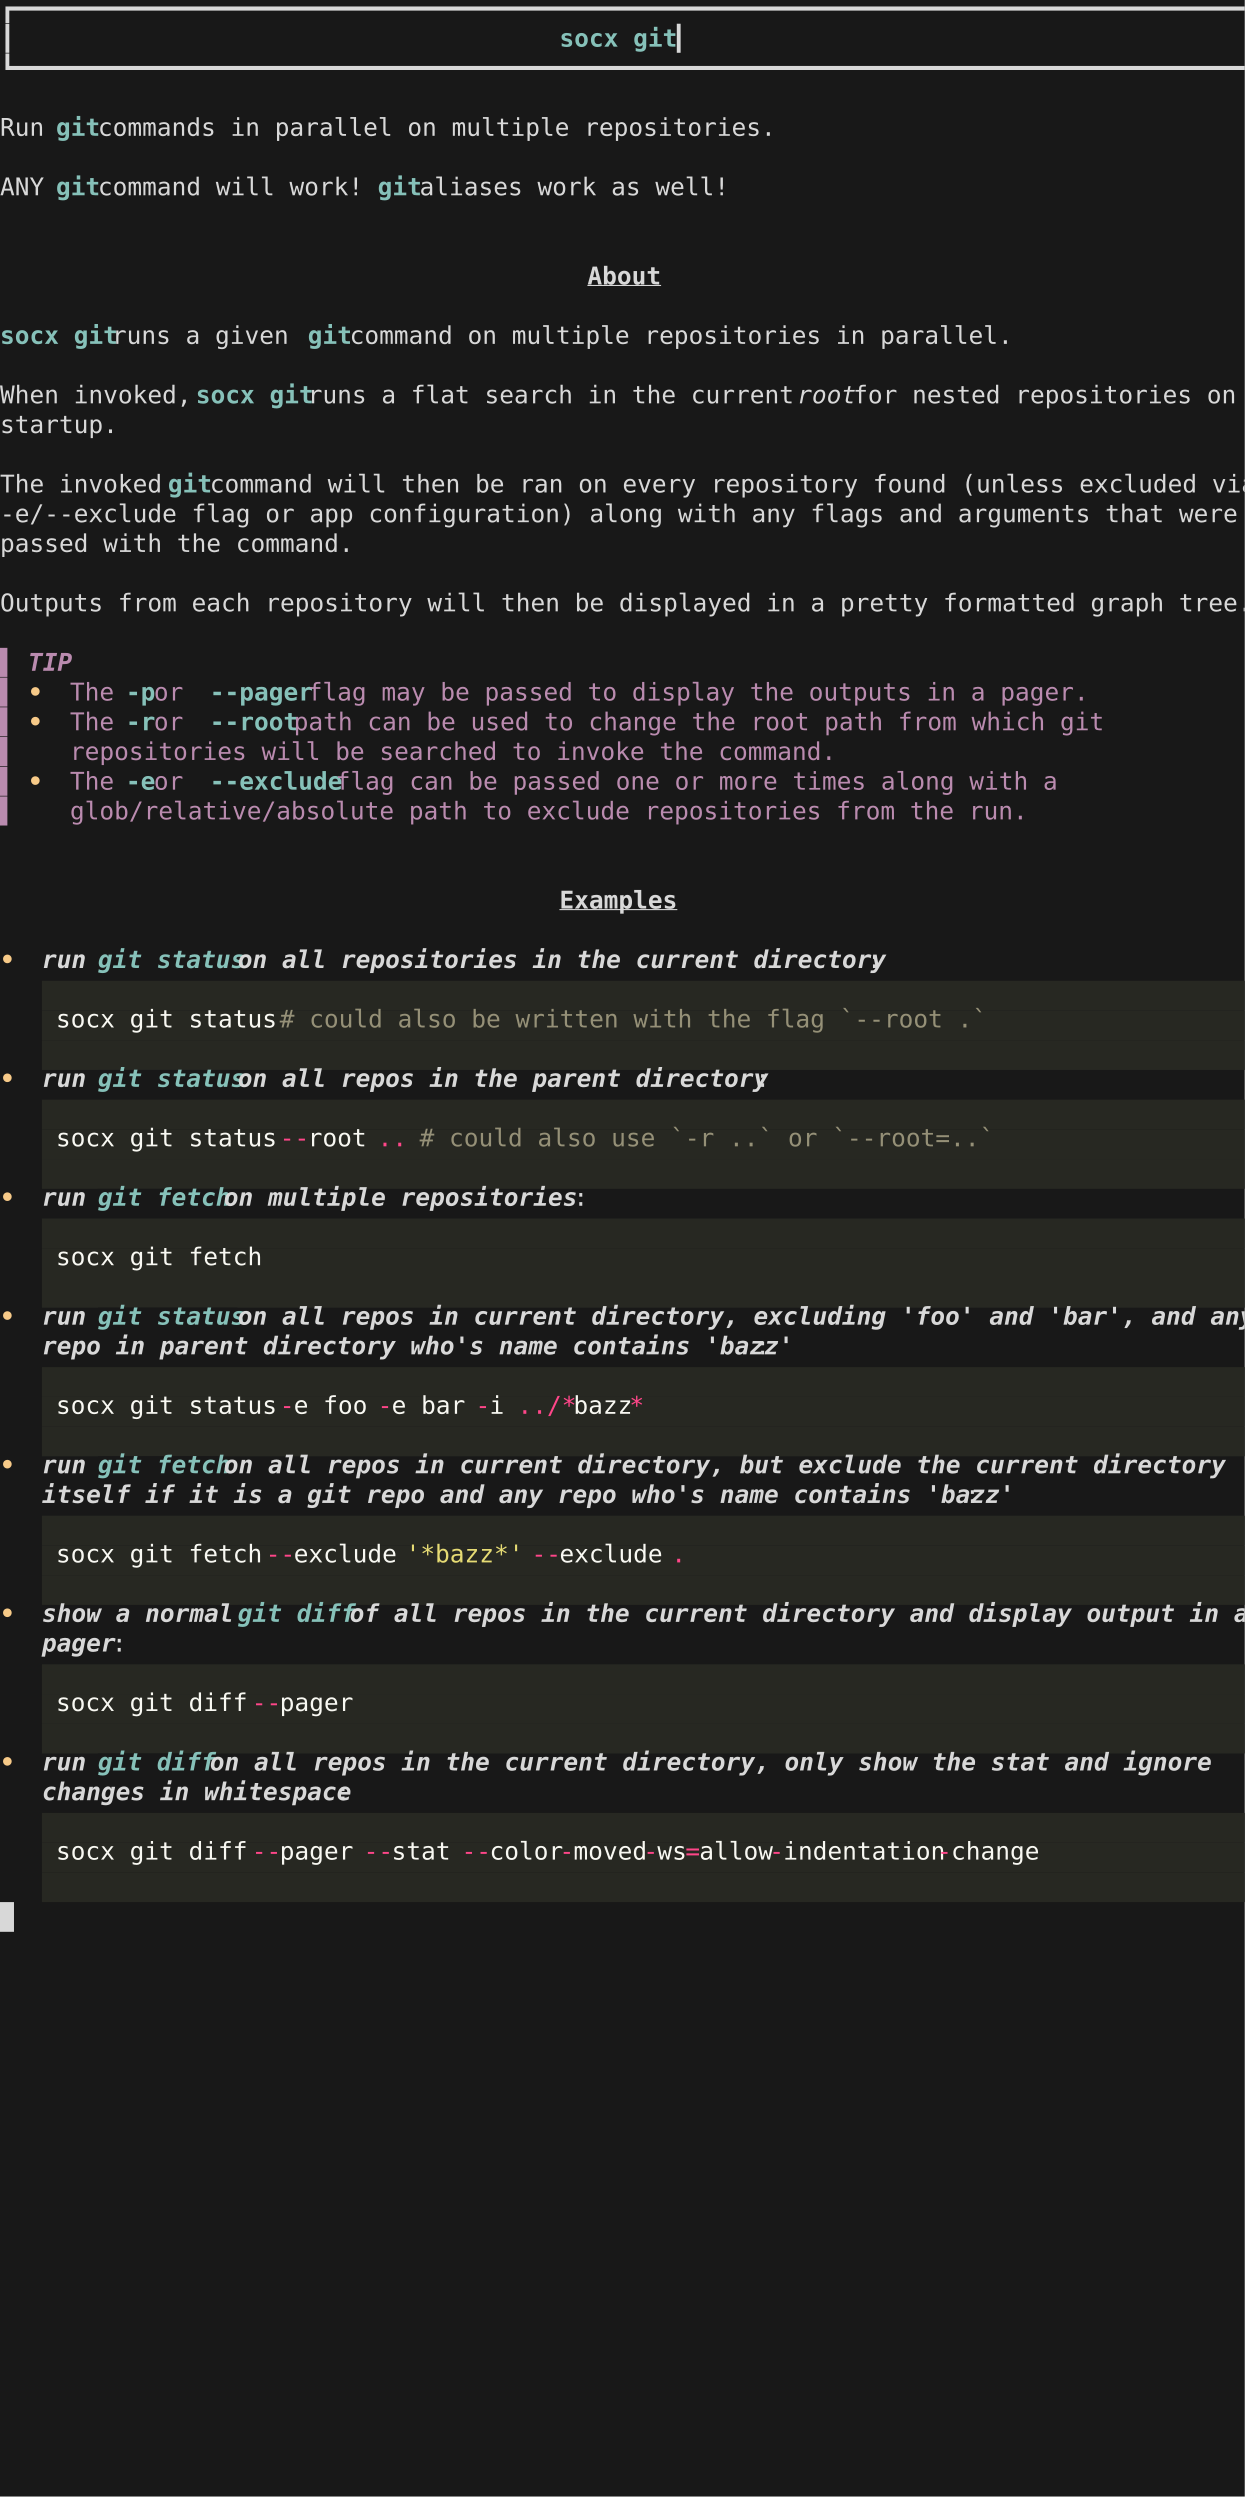
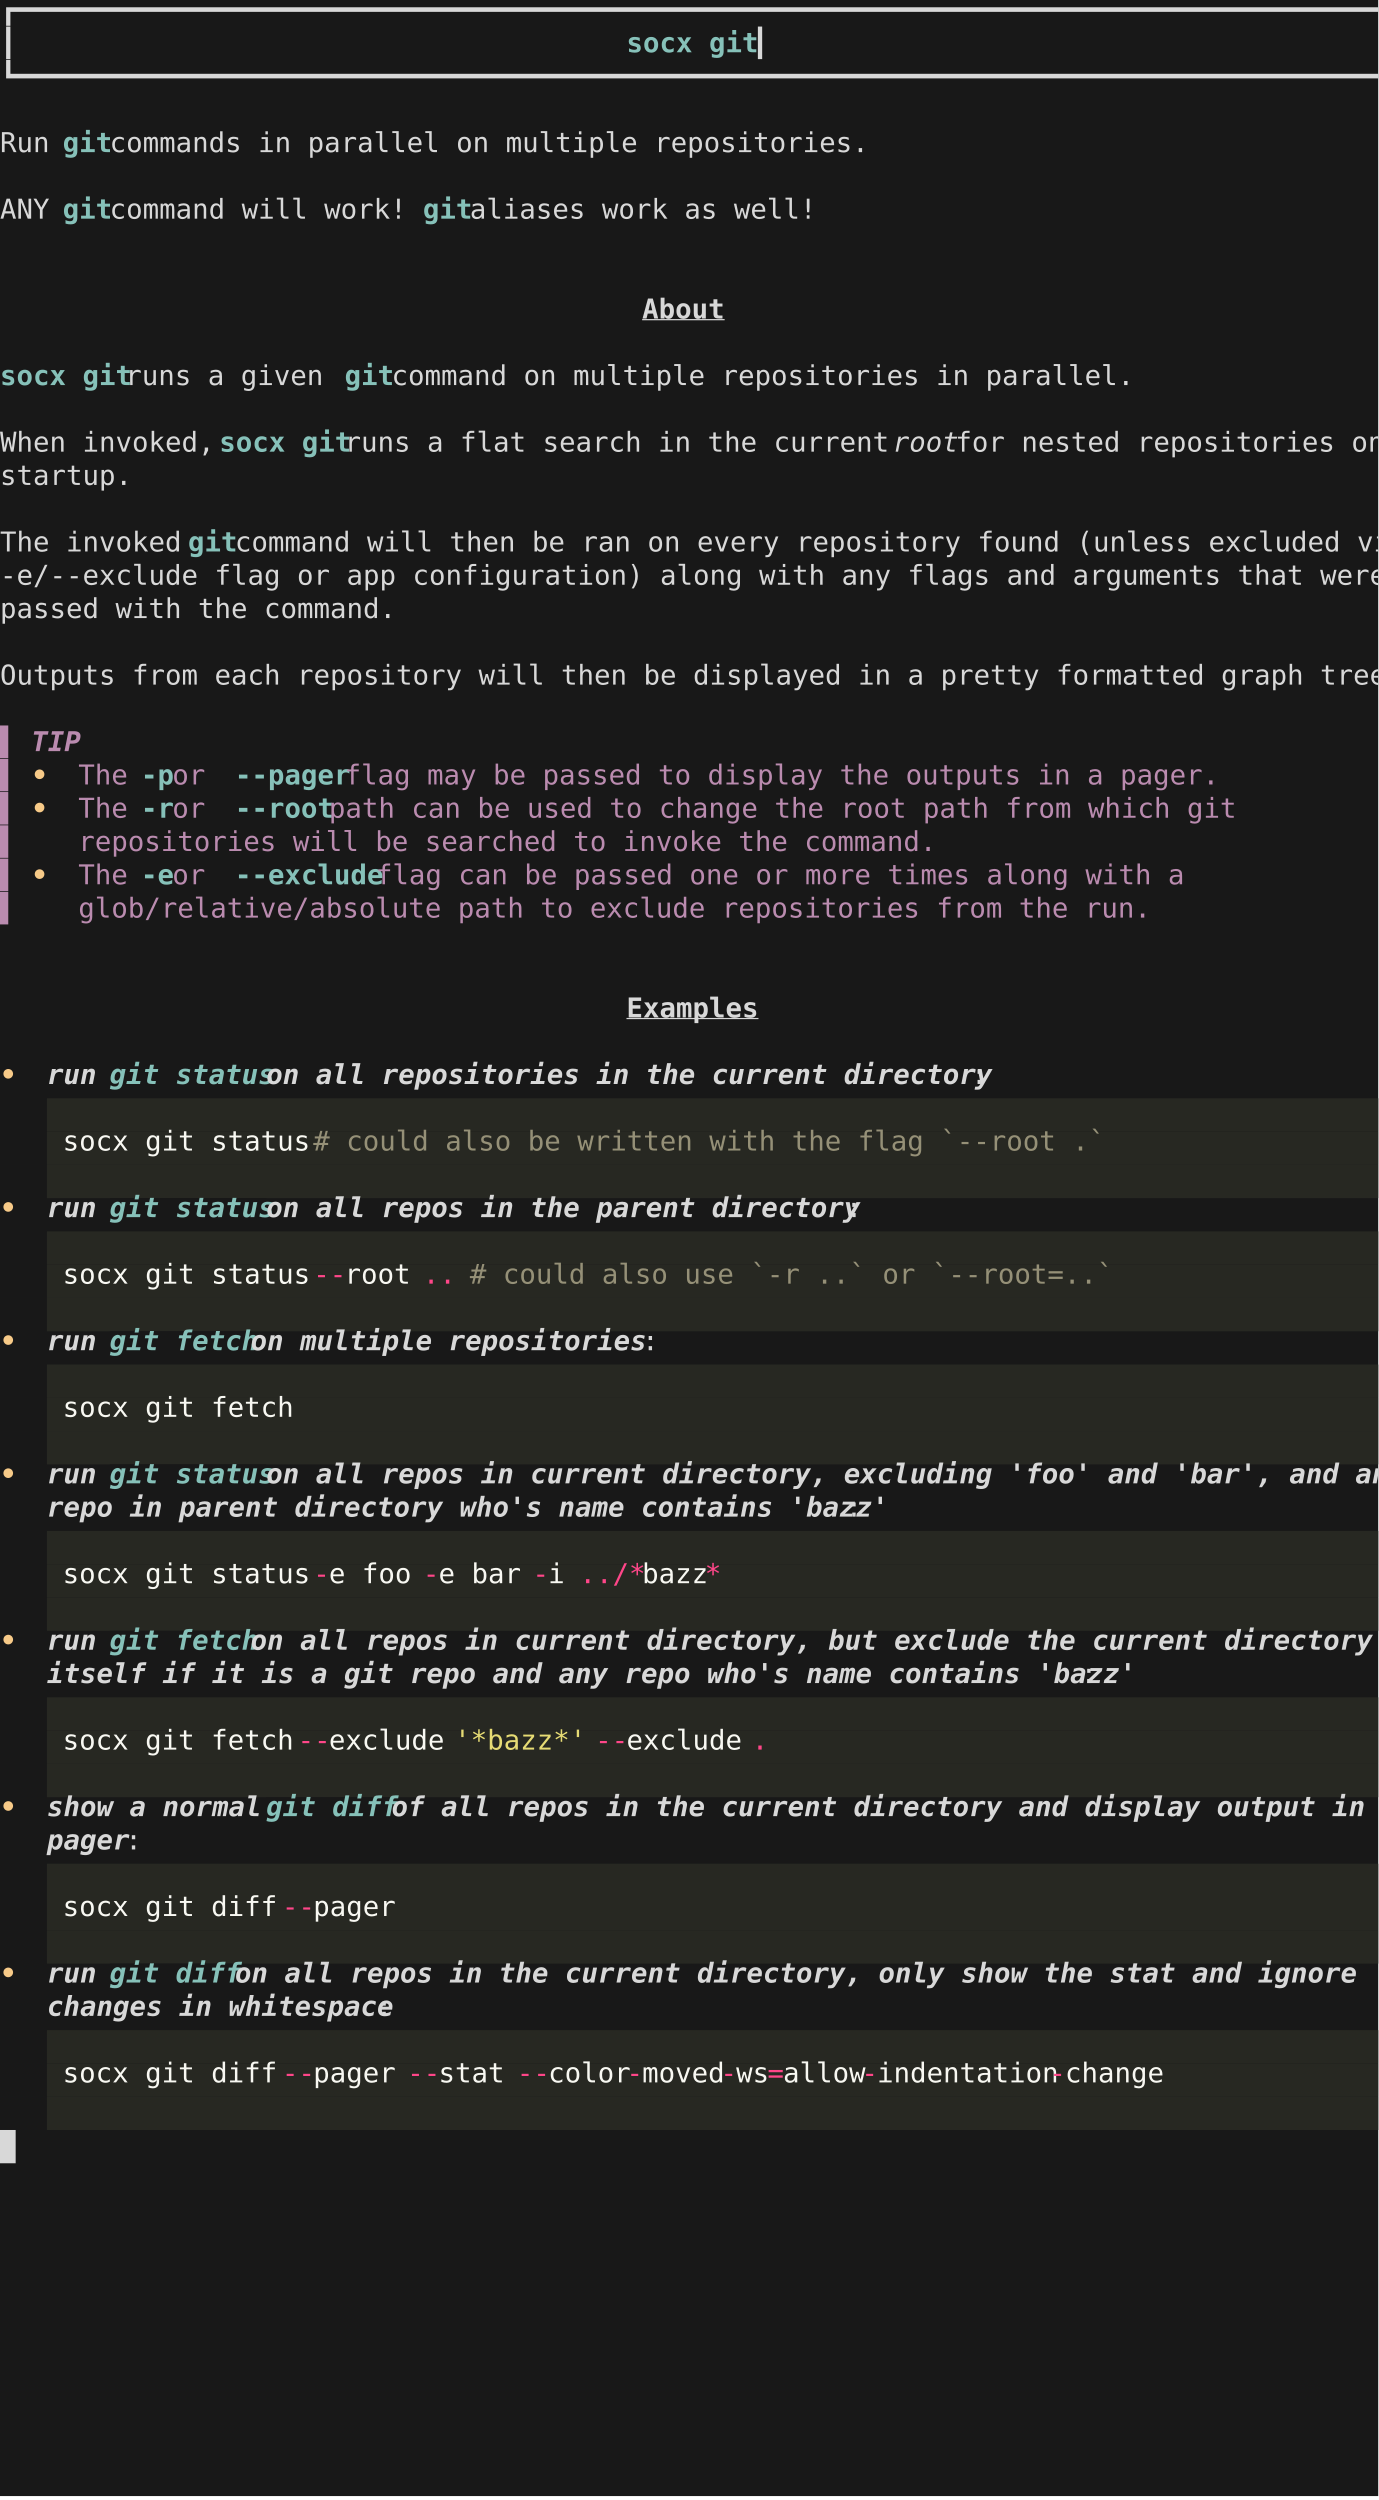
- <svg xmlns="http://www.w3.org/2000/svg" xmlns:ns1="https://github.com/nbedos/termtosvg" xmlns:xlink="http://www.w3.org/1999/xlink" id="terminal" baseProfile="full" viewBox="0 0 712 1430" width="712" version="1.1">
+ <svg xmlns="http://www.w3.org/2000/svg" xmlns:ns1="https://github.com/nbedos/termtosvg" xmlns:xlink="http://www.w3.org/1999/xlink" id="terminal" baseProfile="full" viewBox="0 0 704 1277" width="704" version="1.1">
  <defs>
    <ns1:template_settings>
-       <ns1:screen_geometry columns="89" rows="84" />
+       <ns1:screen_geometry columns="88" rows="75" />
      <ns1:animation type="css" />
    </ns1:template_settings>
    <style type="text/css" id="generated-style">#screen {
                font-family: 'DejaVu Sans Mono', monospace;
                font-style: normal;
                font-size: 14px;
            }

        text {
            dominant-baseline: text-before-edge;
            white-space: pre;
        }

            :root {
                --animation-duration: 1000ms;
            }

            @keyframes roll {
                0.000%{transform:translateY(0px)}
100.000%{transform:translateY(0px)}
            }

            #screen_view {
                animation-duration: 1000ms;
                animation-iteration-count:infinite;
                animation-name:roll;
                animation-timing-function: steps(1,end);
                animation-fill-mode: forwards;
            }
        </style>
    <style type="text/css" id="user-style">
            /* The colors defined below are the default 16 colors used for rendering text of the terminal. Adjust
               them as needed.
               base16-default-dark color theme (source: http://chriskempson.com/projects/base16/) */
            .foreground {fill: #d8d8d8;}
            .background {fill: #181818;}
            .color0 {fill: #181818;}
            .color1 {fill: #ab4642;}
            .color2 {fill: #a1b56c;}
            .color3 {fill: #f7ca88;}
            .color4 {fill: #7cafc2;}
            .color5 {fill: #ba8baf;}
            .color6 {fill: #86c1b9;}
            .color7 {fill: #d8d8d8;}
            .color8 {fill: #585858;}
            .color9 {fill: #ab4642;}
            .color10 {fill: #a1b56C;}
            .color11 {fill: #f7ca88;}
            .color12 {fill: #7cafc2;}
            .color13 {fill: #ba8baf;}
            .color14 {fill: #86c1b9;}
            .color15 {fill: #f8f8f8;}
        </style>
  </defs>
-   <svg id="screen" width="712" height="1428" viewBox="0 0 712 1428" preserveAspectRatio="xMidYMin slice">
+   <svg id="screen" width="704" height="1275" viewBox="0 0 704 1275" preserveAspectRatio="xMidYMin slice">
    <rect class="background" height="100%" width="100%" x="0" y="0" />
    <defs>
      <g id="g1">
-         <text x="0" textLength="712" class="foreground">┏━━━━━━━━━━━━━━━━━━━━━━━━━━━━━━━━━━━━━━━━━━━━━━━━━━━━━━━━━━━━━━━━━━━━━━━━━━━━━━━━━━━━━━━┓</text>
+         <text x="0" textLength="704" class="foreground">┏━━━━━━━━━━━━━━━━━━━━━━━━━━━━━━━━━━━━━━━━━━━━━━━━━━━━━━━━━━━━━━━━━━━━━━━━━━━━━━━━━━━━━━┓</text>
      </g>
      <g id="g2">
        <text x="0" textLength="320" class="foreground">┃                                       </text>
        <text x="320" textLength="64" font-weight="bold" class="color14">socx git</text>
-         <text x="384" textLength="328" class="foreground">                                        ┃</text>
+         <text x="384" textLength="320" class="foreground">                                       ┃</text>
      </g>
      <g id="g3">
-         <text x="0" textLength="712" class="foreground">┗━━━━━━━━━━━━━━━━━━━━━━━━━━━━━━━━━━━━━━━━━━━━━━━━━━━━━━━━━━━━━━━━━━━━━━━━━━━━━━━━━━━━━━━┛</text>
+         <text x="0" textLength="704" class="foreground">┗━━━━━━━━━━━━━━━━━━━━━━━━━━━━━━━━━━━━━━━━━━━━━━━━━━━━━━━━━━━━━━━━━━━━━━━━━━━━━━━━━━━━━━┛</text>
      </g>
      <g id="g4">
        <text x="0" textLength="32" class="foreground">Run </text>
        <text x="32" textLength="24" font-weight="bold" class="color14">git</text>
-         <text x="56" textLength="656" class="foreground"> commands in parallel on multiple repositories.                                   </text>
+         <text x="56" textLength="648" class="foreground"> commands in parallel on multiple repositories.                                  </text>
      </g>
      <g id="g5">
        <text x="0" textLength="32" class="foreground">ANY </text>
        <text x="32" textLength="24" font-weight="bold" class="color14">git</text>
        <text x="56" textLength="160" class="foreground"> command will work! </text>
        <text x="216" textLength="24" font-weight="bold" class="color14">git</text>
-         <text x="240" textLength="472" class="foreground"> aliases work as well!                                     </text>
+         <text x="240" textLength="464" class="foreground"> aliases work as well!                                    </text>
      </g>
      <g id="g6">
-         <text x="0" textLength="336" class="foreground">                                          </text>
-         <text x="336" textLength="40" font-weight="bold" text-decoration="underline" class="foreground">About</text>
-         <text x="376" textLength="336" class="foreground">                                          </text>
+         <text x="0" textLength="328" class="foreground">                                         </text>
+         <text x="328" textLength="40" font-weight="bold" text-decoration="underline" class="foreground">About</text>
+         <text x="368" textLength="336" class="foreground">                                          </text>
      </g>
      <g id="g7">
        <text x="0" textLength="64" font-weight="bold" class="color14">socx git</text>
        <text x="64" textLength="112" class="foreground"> runs a given </text>
        <text x="176" textLength="24" font-weight="bold" class="color14">git</text>
-         <text x="200" textLength="512" class="foreground"> command on multiple repositories in parallel.                  </text>
+         <text x="200" textLength="504" class="foreground"> command on multiple repositories in parallel.                 </text>
      </g>
      <g id="g8">
        <text x="0" textLength="112" class="foreground">When invoked, </text>
        <text x="112" textLength="64" font-weight="bold" class="color14">socx git</text>
        <text x="176" textLength="280" class="foreground"> runs a flat search in the current </text>
        <text x="456" textLength="32" font-style="italic" class="foreground">root</text>
-         <text x="488" textLength="224" class="foreground"> for nested repositories on </text>
+         <text x="488" textLength="216" class="foreground"> for nested repositories on</text>
      </g>
      <g id="g9">
-         <text x="0" textLength="712" class="foreground">startup.                                                                                 </text>
+         <text x="0" textLength="704" class="foreground">startup.                                                                                </text>
      </g>
      <g id="g10">
        <text x="0" textLength="96" class="foreground">The invoked </text>
        <text x="96" textLength="24" font-weight="bold" class="color14">git</text>
-         <text x="120" textLength="592" class="foreground"> command will then be ran on every repository found (unless excluded via  </text>
+         <text x="120" textLength="584" class="foreground"> command will then be ran on every repository found (unless excluded via </text>
      </g>
      <g id="g11">
-         <text x="0" textLength="712" class="foreground">-e/--exclude flag or app configuration) along with any flags and arguments that were     </text>
+         <text x="0" textLength="704" class="foreground">-e/--exclude flag or app configuration) along with any flags and arguments that were    </text>
      </g>
      <g id="g12">
-         <text x="0" textLength="712" class="foreground">passed with the command.                                                                 </text>
+         <text x="0" textLength="704" class="foreground">passed with the command.                                                                </text>
      </g>
      <g id="g13">
-         <text x="0" textLength="712" class="foreground">Outputs from each repository will then be displayed in a pretty formatted graph tree.    </text>
+         <text x="0" textLength="704" class="foreground">Outputs from each repository will then be displayed in a pretty formatted graph tree.   </text>
      </g>
      <g id="g14">
        <text x="0" textLength="16" class="color5">▌ </text>
        <text x="16" textLength="24" font-weight="bold" font-style="italic" class="color13">TIP</text>
-         <text x="40" textLength="656" class="color5">                                                                                  </text>
+         <text x="40" textLength="648" class="color5">                                                                                 </text>
      </g>
      <g id="g15">
        <text x="0" textLength="16" class="color5">▌ </text>
        <text x="16" textLength="24" font-weight="bold" class="color11"> • </text>
        <text x="40" textLength="32" class="color5">The </text>
        <text x="72" textLength="16" font-weight="bold" class="color14">-p</text>
        <text x="88" textLength="32" class="color5"> or </text>
        <text x="120" textLength="56" font-weight="bold" class="color14">--pager</text>
-         <text x="176" textLength="520" class="color5"> flag may be passed to display the outputs in a pager.           </text>
+         <text x="176" textLength="512" class="color5"> flag may be passed to display the outputs in a pager.          </text>
      </g>
      <g id="g16">
        <text x="0" textLength="16" class="color5">▌ </text>
        <text x="16" textLength="24" font-weight="bold" class="color11"> • </text>
        <text x="40" textLength="32" class="color5">The </text>
        <text x="72" textLength="16" font-weight="bold" class="color14">-r</text>
        <text x="88" textLength="32" class="color5"> or </text>
        <text x="120" textLength="48" font-weight="bold" class="color14">--root</text>
-         <text x="168" textLength="528" class="color5"> path can be used to change the root path from which git          </text>
+         <text x="168" textLength="520" class="color5"> path can be used to change the root path from which git         </text>
      </g>
      <g id="g17">
        <text x="0" textLength="16" class="color5">▌ </text>
        <text x="16" textLength="24" font-weight="bold" class="color11">   </text>
-         <text x="40" textLength="656" class="color5">repositories will be searched to invoke the command.                              </text>
+         <text x="40" textLength="648" class="color5">repositories will be searched to invoke the command.                             </text>
      </g>
      <g id="g18">
        <text x="0" textLength="16" class="color5">▌ </text>
        <text x="16" textLength="24" font-weight="bold" class="color11"> • </text>
        <text x="40" textLength="32" class="color5">The </text>
        <text x="72" textLength="16" font-weight="bold" class="color14">-e</text>
        <text x="88" textLength="32" class="color5"> or </text>
        <text x="120" textLength="72" font-weight="bold" class="color14">--exclude</text>
-         <text x="192" textLength="504" class="color5"> flag can be passed one or more times along with a             </text>
+         <text x="192" textLength="496" class="color5"> flag can be passed one or more times along with a            </text>
      </g>
      <g id="g19">
        <text x="0" textLength="16" class="color5">▌ </text>
        <text x="16" textLength="24" font-weight="bold" class="color11">   </text>
-         <text x="40" textLength="656" class="color5">glob/relative/absolute path to exclude repositories from the run.                 </text>
+         <text x="40" textLength="648" class="color5">glob/relative/absolute path to exclude repositories from the run.                </text>
      </g>
      <g id="g20">
        <text x="0" textLength="320" class="foreground">                                        </text>
        <text x="320" textLength="64" font-weight="bold" text-decoration="underline" class="foreground">Examples</text>
-         <text x="384" textLength="328" class="foreground">                                         </text>
+         <text x="384" textLength="320" class="foreground">                                        </text>
      </g>
      <g id="g21">
        <text x="0" textLength="24" font-weight="bold" class="color11"> • </text>
        <text x="24" textLength="32" font-weight="bold" font-style="italic" class="foreground">run </text>
        <text x="56" textLength="80" font-weight="bold" font-style="italic" class="color14">git status</text>
        <text x="136" textLength="360" font-weight="bold" font-style="italic" class="foreground"> on all repositories in the current directory</text>
-         <text x="496" textLength="216" class="foreground">:                          </text>
+         <text x="496" textLength="208" class="foreground">:                         </text>
      </g>
      <g id="g22">
        <text x="0" textLength="24" font-weight="bold" class="color11">   </text>
-         <text x="24" textLength="688" class="foreground">                                                                                      </text>
+         <text x="24" textLength="680" class="foreground">                                                                                     </text>
      </g>
      <g id="g23">
        <text x="0" textLength="24" font-weight="bold" class="color11">   </text>
        <text x="24" textLength="8" class="foreground"> </text>
        <text x="32" textLength="128" fill="#f8f8f2">socx git status </text>
        <text x="160" textLength="384" fill="#959077"># could also be written with the flag `--root .`</text>
-         <text x="544" textLength="168" class="foreground">                     </text>
+         <text x="544" textLength="160" class="foreground">                    </text>
      </g>
      <g id="g24">
        <text x="0" textLength="24" font-weight="bold" class="color11"> • </text>
        <text x="24" textLength="32" font-weight="bold" font-style="italic" class="foreground">run </text>
        <text x="56" textLength="80" font-weight="bold" font-style="italic" class="color14">git status</text>
        <text x="136" textLength="296" font-weight="bold" font-style="italic" class="foreground"> on all repos in the parent directory</text>
-         <text x="432" textLength="280" class="foreground">:                                  </text>
+         <text x="432" textLength="272" class="foreground">:                                 </text>
      </g>
      <g id="g25">
        <text x="0" textLength="24" font-weight="bold" class="color11">   </text>
        <text x="24" textLength="8" class="foreground"> </text>
        <text x="32" textLength="128" fill="#f8f8f2">socx git status </text>
        <text x="160" textLength="16" fill="#ff4689">--</text>
        <text x="176" textLength="40" fill="#f8f8f2">root </text>
        <text x="216" textLength="16" fill="#ff4689">..</text>
        <text x="232" textLength="8" fill="#f8f8f2"> </text>
        <text x="240" textLength="312" fill="#959077"># could also use `-r ..` or `--root=..`</text>
-         <text x="552" textLength="160" class="foreground">                    </text>
+         <text x="552" textLength="152" class="foreground">                   </text>
      </g>
      <g id="g26">
        <text x="0" textLength="24" font-weight="bold" class="color11"> • </text>
        <text x="24" textLength="32" font-weight="bold" font-style="italic" class="foreground">run </text>
        <text x="56" textLength="72" font-weight="bold" font-style="italic" class="color14">git fetch</text>
        <text x="128" textLength="200" font-weight="bold" font-style="italic" class="foreground"> on multiple repositories</text>
-         <text x="328" textLength="384" class="foreground">:                                               </text>
+         <text x="328" textLength="376" class="foreground">:                                              </text>
      </g>
      <g id="g27">
        <text x="0" textLength="24" font-weight="bold" class="color11">   </text>
        <text x="24" textLength="8" class="foreground"> </text>
        <text x="32" textLength="112" fill="#f8f8f2">socx git fetch</text>
-         <text x="144" textLength="568" class="foreground">                                                                       </text>
+         <text x="144" textLength="560" class="foreground">                                                                      </text>
      </g>
      <g id="g28">
        <text x="0" textLength="24" font-weight="bold" class="color11"> • </text>
        <text x="24" textLength="32" font-weight="bold" font-style="italic" class="foreground">run </text>
        <text x="56" textLength="80" font-weight="bold" font-style="italic" class="color14">git status</text>
        <text x="136" textLength="568" font-weight="bold" font-style="italic" class="foreground"> on all repos in current directory, excluding 'foo' and 'bar', and any </text>
-         <text x="704" textLength="8" class="foreground"> </text>
      </g>
      <g id="g29">
        <text x="0" textLength="24" font-weight="bold" class="color11">   </text>
        <text x="24" textLength="408" font-weight="bold" font-style="italic" class="foreground">repo in parent directory who's name contains 'bazz'</text>
-         <text x="432" textLength="280" class="foreground">:                                  </text>
+         <text x="432" textLength="272" class="foreground">:                                 </text>
      </g>
      <g id="g30">
        <text x="0" textLength="24" font-weight="bold" class="color11">   </text>
        <text x="24" textLength="8" class="foreground"> </text>
        <text x="32" textLength="128" fill="#f8f8f2">socx git status </text>
        <text x="160" textLength="8" fill="#ff4689">-</text>
        <text x="168" textLength="48" fill="#f8f8f2">e foo </text>
        <text x="216" textLength="8" fill="#ff4689">-</text>
        <text x="224" textLength="48" fill="#f8f8f2">e bar </text>
        <text x="272" textLength="8" fill="#ff4689">-</text>
        <text x="280" textLength="16" fill="#f8f8f2">i </text>
        <text x="296" textLength="32" fill="#ff4689">../*</text>
        <text x="328" textLength="32" fill="#f8f8f2">bazz</text>
        <text x="360" textLength="8" fill="#ff4689">*</text>
-         <text x="368" textLength="344" class="foreground">                                           </text>
+         <text x="368" textLength="336" class="foreground">                                          </text>
      </g>
      <g id="g31">
        <text x="0" textLength="24" font-weight="bold" class="color11"> • </text>
        <text x="24" textLength="32" font-weight="bold" font-style="italic" class="foreground">run </text>
        <text x="56" textLength="72" font-weight="bold" font-style="italic" class="color14">git fetch</text>
        <text x="128" textLength="560" font-weight="bold" font-style="italic" class="foreground"> on all repos in current directory, but exclude the current directory </text>
-         <text x="688" textLength="24" class="foreground">   </text>
+         <text x="688" textLength="16" class="foreground">  </text>
      </g>
      <g id="g32">
        <text x="0" textLength="24" font-weight="bold" class="color11">   </text>
        <text x="24" textLength="528" font-weight="bold" font-style="italic" class="foreground">itself if it is a git repo and any repo who's name contains 'bazz'</text>
-         <text x="552" textLength="160" class="foreground">:                   </text>
+         <text x="552" textLength="152" class="foreground">:                  </text>
      </g>
      <g id="g33">
        <text x="0" textLength="24" font-weight="bold" class="color11">   </text>
        <text x="24" textLength="8" class="foreground"> </text>
        <text x="32" textLength="120" fill="#f8f8f2">socx git fetch </text>
        <text x="152" textLength="16" fill="#ff4689">--</text>
        <text x="168" textLength="64" fill="#f8f8f2">exclude </text>
        <text x="232" textLength="64" fill="#e6db74">'*bazz*'</text>
        <text x="296" textLength="8" fill="#f8f8f2"> </text>
        <text x="304" textLength="16" fill="#ff4689">--</text>
        <text x="320" textLength="64" fill="#f8f8f2">exclude </text>
        <text x="384" textLength="8" fill="#ff4689">.</text>
-         <text x="392" textLength="320" class="foreground">                                        </text>
+         <text x="392" textLength="312" class="foreground">                                       </text>
      </g>
      <g id="g34">
        <text x="0" textLength="24" font-weight="bold" class="color11"> • </text>
        <text x="24" textLength="112" font-weight="bold" font-style="italic" class="foreground">show a normal </text>
        <text x="136" textLength="64" font-weight="bold" font-style="italic" class="color14">git diff</text>
        <text x="200" textLength="504" font-weight="bold" font-style="italic" class="foreground"> of all repos in the current directory and display output in a </text>
-         <text x="704" textLength="8" class="foreground"> </text>
      </g>
      <g id="g35">
        <text x="0" textLength="24" font-weight="bold" class="color11">   </text>
        <text x="24" textLength="40" font-weight="bold" font-style="italic" class="foreground">pager</text>
-         <text x="64" textLength="648" class="foreground">:                                                                                </text>
+         <text x="64" textLength="640" class="foreground">:                                                                               </text>
      </g>
      <g id="g36">
        <text x="0" textLength="24" font-weight="bold" class="color11">   </text>
        <text x="24" textLength="8" class="foreground"> </text>
        <text x="32" textLength="112" fill="#f8f8f2">socx git diff </text>
        <text x="144" textLength="16" fill="#ff4689">--</text>
        <text x="160" textLength="40" fill="#f8f8f2">pager</text>
-         <text x="200" textLength="512" class="foreground">                                                                </text>
+         <text x="200" textLength="504" class="foreground">                                                               </text>
      </g>
      <g id="g37">
        <text x="0" textLength="24" font-weight="bold" class="color11"> • </text>
        <text x="24" textLength="32" font-weight="bold" font-style="italic" class="foreground">run </text>
        <text x="56" textLength="64" font-weight="bold" font-style="italic" class="color14">git diff</text>
        <text x="120" textLength="560" font-weight="bold" font-style="italic" class="foreground"> on all repos in the current directory, only show the stat and ignore </text>
-         <text x="680" textLength="32" class="foreground">    </text>
+         <text x="680" textLength="24" class="foreground">   </text>
      </g>
      <g id="g38">
        <text x="0" textLength="24" font-weight="bold" class="color11">   </text>
        <text x="24" textLength="168" font-weight="bold" font-style="italic" class="foreground">changes in whitespace</text>
-         <text x="192" textLength="520" class="foreground">:                                                                </text>
+         <text x="192" textLength="512" class="foreground">:                                                               </text>
      </g>
      <g id="g39">
        <text x="0" textLength="24" font-weight="bold" class="color11">   </text>
        <text x="24" textLength="8" class="foreground"> </text>
        <text x="32" textLength="112" fill="#f8f8f2">socx git diff </text>
        <text x="144" textLength="16" fill="#ff4689">--</text>
        <text x="160" textLength="48" fill="#f8f8f2">pager </text>
        <text x="208" textLength="16" fill="#ff4689">--</text>
        <text x="224" textLength="40" fill="#f8f8f2">stat </text>
        <text x="264" textLength="16" fill="#ff4689">--</text>
        <text x="280" textLength="40" fill="#f8f8f2">color</text>
        <text x="320" textLength="8" fill="#ff4689">-</text>
        <text x="328" textLength="40" fill="#f8f8f2">moved</text>
        <text x="368" textLength="8" fill="#ff4689">-</text>
        <text x="376" textLength="16" fill="#f8f8f2">ws</text>
        <text x="392" textLength="8" fill="#ff4689">=</text>
        <text x="400" textLength="40" fill="#f8f8f2">allow</text>
        <text x="440" textLength="8" fill="#ff4689">-</text>
        <text x="448" textLength="88" fill="#f8f8f2">indentation</text>
        <text x="536" textLength="8" fill="#ff4689">-</text>
        <text x="544" textLength="48" fill="#f8f8f2">change</text>
-         <text x="592" textLength="120" class="foreground">               </text>
+         <text x="592" textLength="112" class="foreground">              </text>
      </g>
      <g id="g40">
        <text x="0" textLength="8" class="background"> </text>
      </g>
    </defs>
    <g id="screen_view">
      <g>
        <use xlink:href="#g1" y="0" />
        <rect x="320" y="17" width="64" height="17" class="color0" />
        <use xlink:href="#g2" y="17" />
        <use xlink:href="#g3" y="34" />
        <rect x="32" y="68" width="24" height="17" class="color0" />
        <use xlink:href="#g4" y="68" />
        <rect x="32" y="102" width="24" height="17" class="color0" />
        <rect x="216" y="102" width="24" height="17" class="color0" />
        <use xlink:href="#g5" y="102" />
        <use xlink:href="#g6" y="153" />
        <rect x="0" y="187" width="64" height="17" class="color0" />
        <rect x="176" y="187" width="24" height="17" class="color0" />
        <use xlink:href="#g7" y="187" />
        <rect x="112" y="221" width="64" height="17" class="color0" />
        <use xlink:href="#g8" y="221" />
        <use xlink:href="#g9" y="238" />
        <rect x="96" y="272" width="24" height="17" class="color0" />
        <use xlink:href="#g10" y="272" />
        <use xlink:href="#g11" y="289" />
        <use xlink:href="#g12" y="306" />
        <use xlink:href="#g13" y="340" />
        <use xlink:href="#g14" y="374" />
        <rect x="72" y="391" width="16" height="17" class="color0" />
        <rect x="120" y="391" width="56" height="17" class="color0" />
        <use xlink:href="#g15" y="391" />
        <rect x="72" y="408" width="16" height="17" class="color0" />
        <rect x="120" y="408" width="48" height="17" class="color0" />
        <use xlink:href="#g16" y="408" />
        <use xlink:href="#g17" y="425" />
        <rect x="72" y="442" width="16" height="17" class="color0" />
        <rect x="120" y="442" width="72" height="17" class="color0" />
        <use xlink:href="#g18" y="442" />
        <use xlink:href="#g19" y="459" />
        <use xlink:href="#g20" y="510" />
        <rect x="56" y="544" width="80" height="17" class="color0" />
        <use xlink:href="#g21" y="544" />
-         <rect x="24" y="561" width="688" height="17" fill="#272822" />
+         <rect x="24" y="561" width="680" height="17" fill="#272822" />
        <use xlink:href="#g22" y="561" />
-         <rect x="24" y="578" width="688" height="17" fill="#272822" />
+         <rect x="24" y="578" width="680" height="17" fill="#272822" />
        <use xlink:href="#g23" y="578" />
-         <rect x="24" y="595" width="688" height="17" fill="#272822" />
+         <rect x="24" y="595" width="680" height="17" fill="#272822" />
        <use xlink:href="#g22" y="595" />
        <rect x="56" y="612" width="80" height="17" class="color0" />
        <use xlink:href="#g24" y="612" />
-         <rect x="24" y="629" width="688" height="17" fill="#272822" />
+         <rect x="24" y="629" width="680" height="17" fill="#272822" />
        <use xlink:href="#g22" y="629" />
-         <rect x="24" y="646" width="688" height="17" fill="#272822" />
+         <rect x="24" y="646" width="680" height="17" fill="#272822" />
        <use xlink:href="#g25" y="646" />
-         <rect x="24" y="663" width="688" height="17" fill="#272822" />
+         <rect x="24" y="663" width="680" height="17" fill="#272822" />
        <use xlink:href="#g22" y="663" />
        <rect x="56" y="680" width="72" height="17" class="color0" />
        <use xlink:href="#g26" y="680" />
-         <rect x="24" y="697" width="688" height="17" fill="#272822" />
+         <rect x="24" y="697" width="680" height="17" fill="#272822" />
        <use xlink:href="#g22" y="697" />
-         <rect x="24" y="714" width="688" height="17" fill="#272822" />
+         <rect x="24" y="714" width="680" height="17" fill="#272822" />
        <use xlink:href="#g27" y="714" />
-         <rect x="24" y="731" width="688" height="17" fill="#272822" />
+         <rect x="24" y="731" width="680" height="17" fill="#272822" />
        <use xlink:href="#g22" y="731" />
        <rect x="56" y="748" width="80" height="17" class="color0" />
        <use xlink:href="#g28" y="748" />
        <use xlink:href="#g29" y="765" />
-         <rect x="24" y="782" width="688" height="17" fill="#272822" />
+         <rect x="24" y="782" width="680" height="17" fill="#272822" />
        <use xlink:href="#g22" y="782" />
-         <rect x="24" y="799" width="688" height="17" fill="#272822" />
+         <rect x="24" y="799" width="680" height="17" fill="#272822" />
        <use xlink:href="#g30" y="799" />
-         <rect x="24" y="816" width="688" height="17" fill="#272822" />
+         <rect x="24" y="816" width="680" height="17" fill="#272822" />
        <use xlink:href="#g22" y="816" />
        <rect x="56" y="833" width="72" height="17" class="color0" />
        <use xlink:href="#g31" y="833" />
        <use xlink:href="#g32" y="850" />
-         <rect x="24" y="867" width="688" height="17" fill="#272822" />
+         <rect x="24" y="867" width="680" height="17" fill="#272822" />
        <use xlink:href="#g22" y="867" />
-         <rect x="24" y="884" width="688" height="17" fill="#272822" />
+         <rect x="24" y="884" width="680" height="17" fill="#272822" />
        <use xlink:href="#g33" y="884" />
-         <rect x="24" y="901" width="688" height="17" fill="#272822" />
+         <rect x="24" y="901" width="680" height="17" fill="#272822" />
        <use xlink:href="#g22" y="901" />
        <rect x="136" y="918" width="64" height="17" class="color0" />
        <use xlink:href="#g34" y="918" />
        <use xlink:href="#g35" y="935" />
-         <rect x="24" y="952" width="688" height="17" fill="#272822" />
+         <rect x="24" y="952" width="680" height="17" fill="#272822" />
        <use xlink:href="#g22" y="952" />
-         <rect x="24" y="969" width="688" height="17" fill="#272822" />
+         <rect x="24" y="969" width="680" height="17" fill="#272822" />
        <use xlink:href="#g36" y="969" />
-         <rect x="24" y="986" width="688" height="17" fill="#272822" />
+         <rect x="24" y="986" width="680" height="17" fill="#272822" />
        <use xlink:href="#g22" y="986" />
        <rect x="56" y="1003" width="64" height="17" class="color0" />
        <use xlink:href="#g37" y="1003" />
        <use xlink:href="#g38" y="1020" />
-         <rect x="24" y="1037" width="688" height="17" fill="#272822" />
+         <rect x="24" y="1037" width="680" height="17" fill="#272822" />
        <use xlink:href="#g22" y="1037" />
-         <rect x="24" y="1054" width="688" height="17" fill="#272822" />
+         <rect x="24" y="1054" width="680" height="17" fill="#272822" />
        <use xlink:href="#g39" y="1054" />
-         <rect x="24" y="1071" width="688" height="17" fill="#272822" />
+         <rect x="24" y="1071" width="680" height="17" fill="#272822" />
        <use xlink:href="#g22" y="1071" />
        <rect x="0" y="1088" width="8" height="17" class="foreground" />
        <use xlink:href="#g40" y="1088" />
      </g>
    </g>
  </svg>
</svg>
